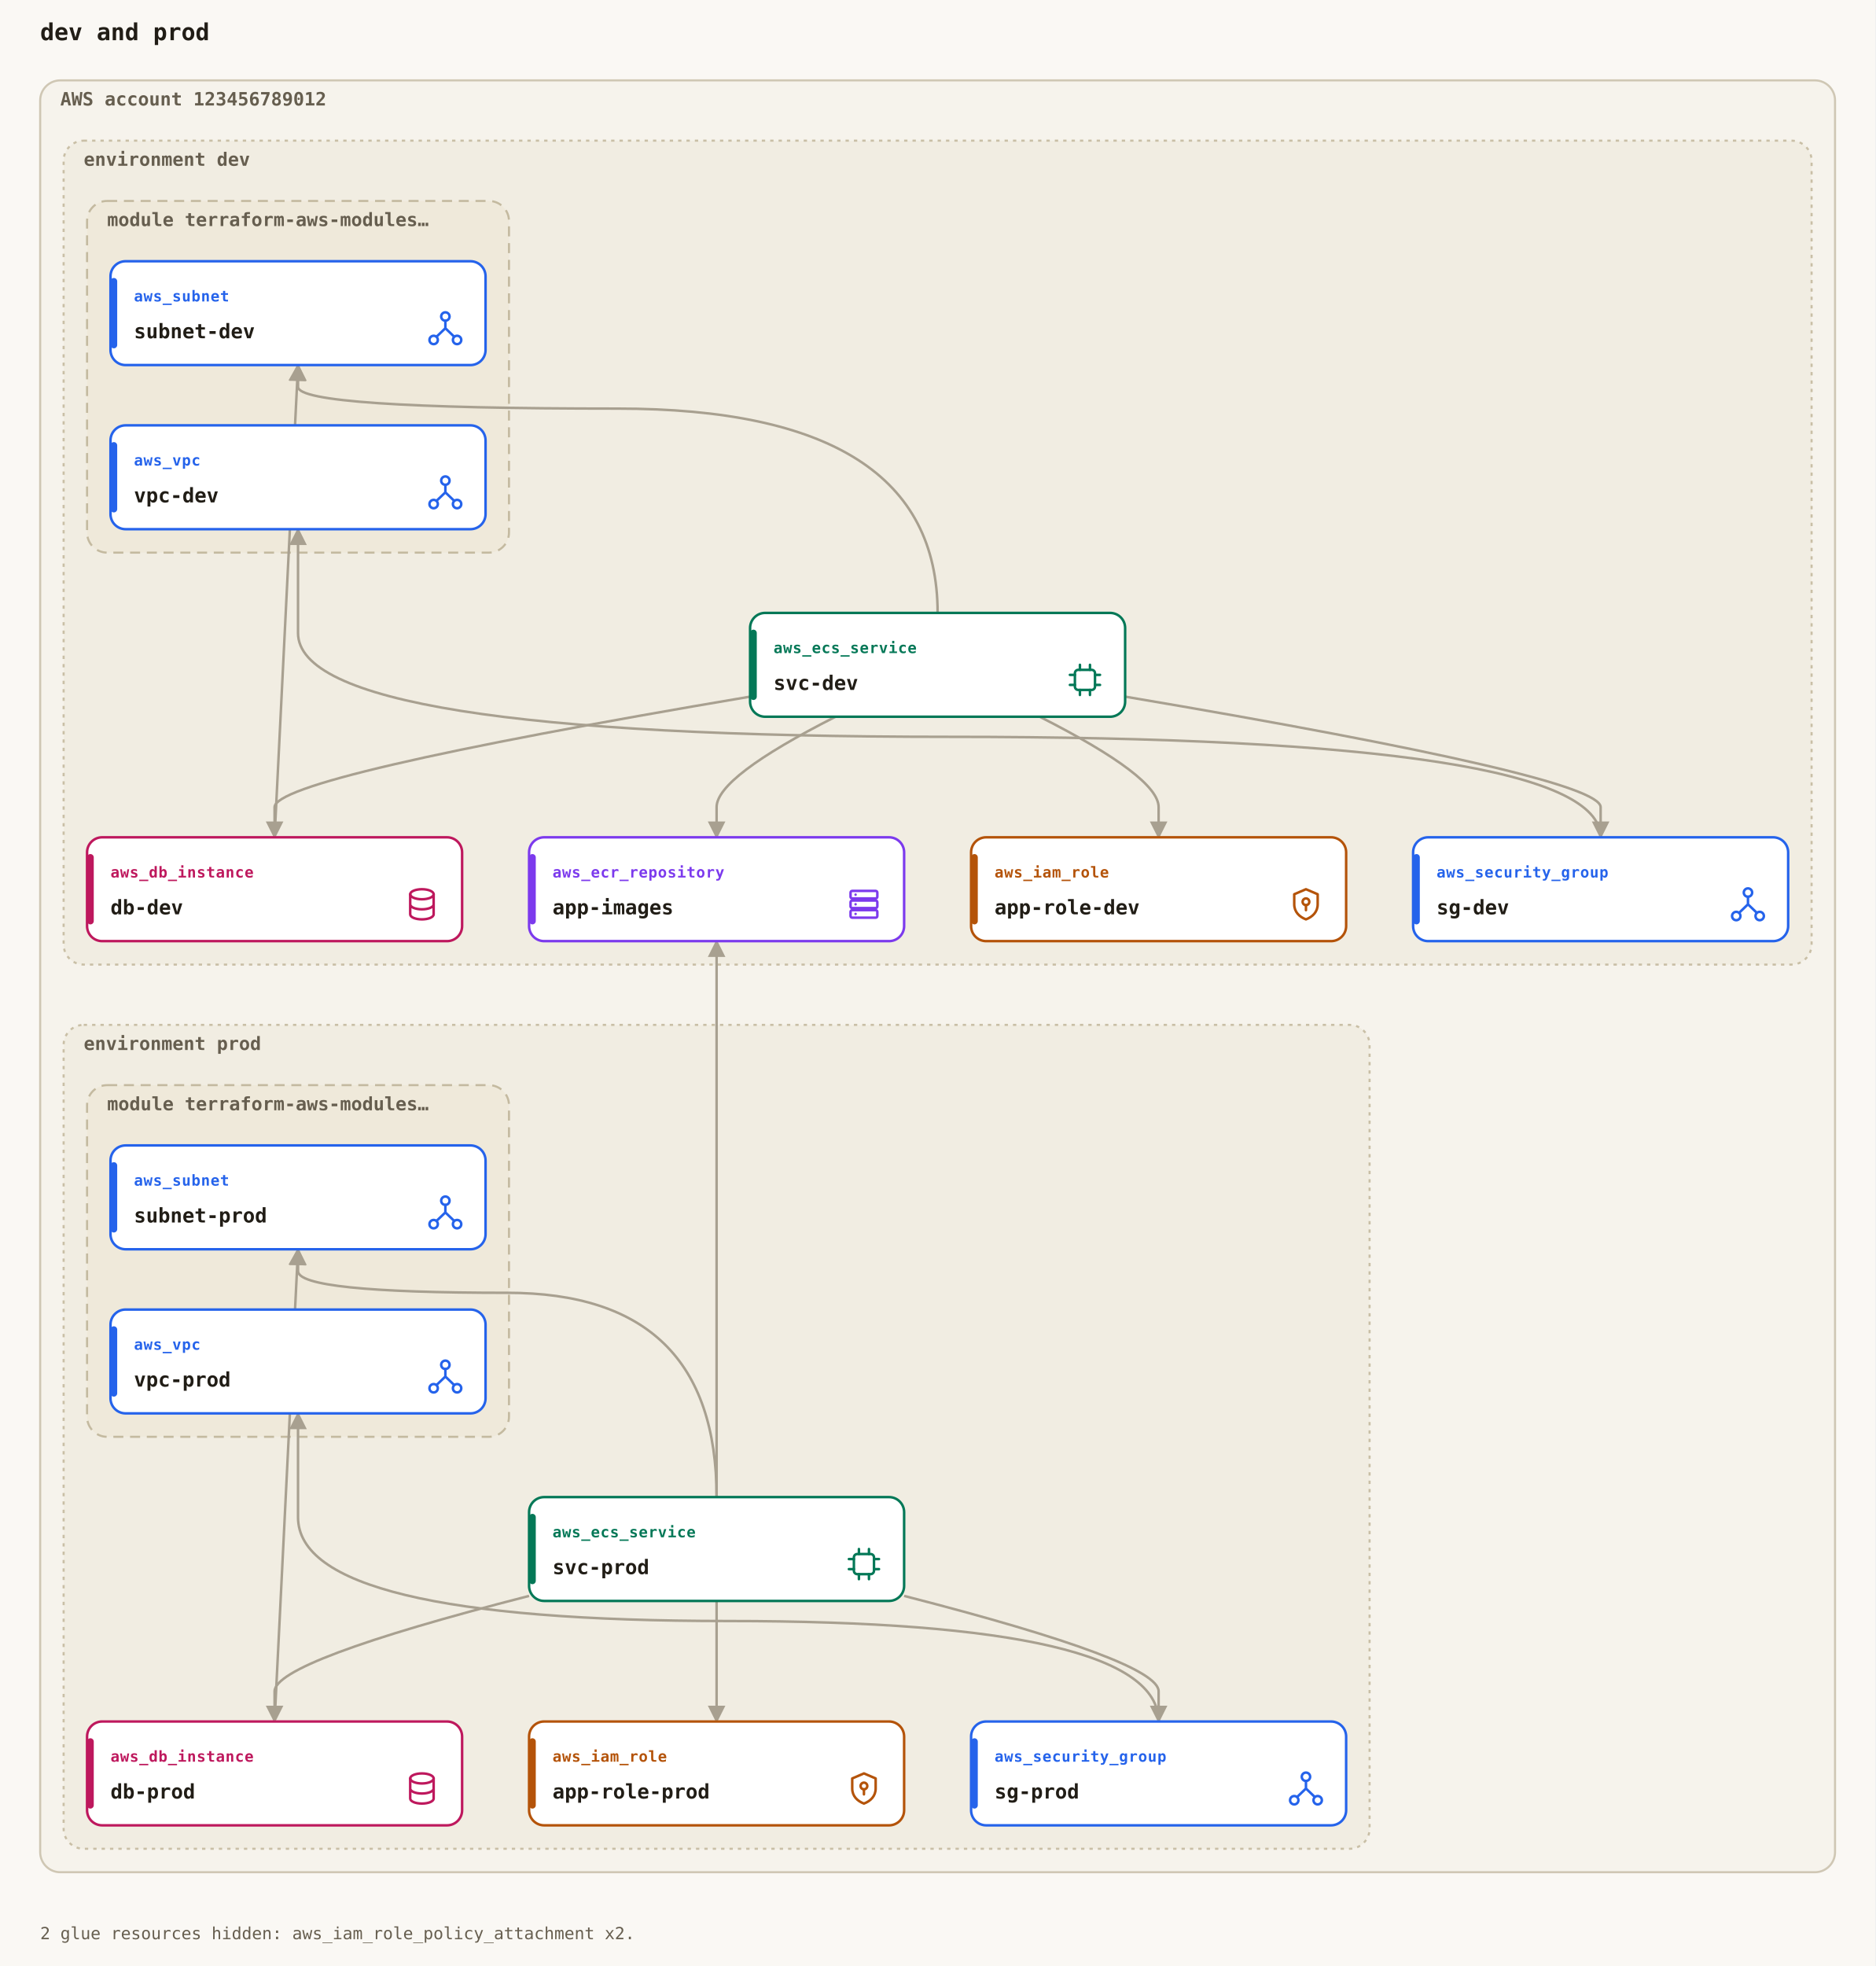
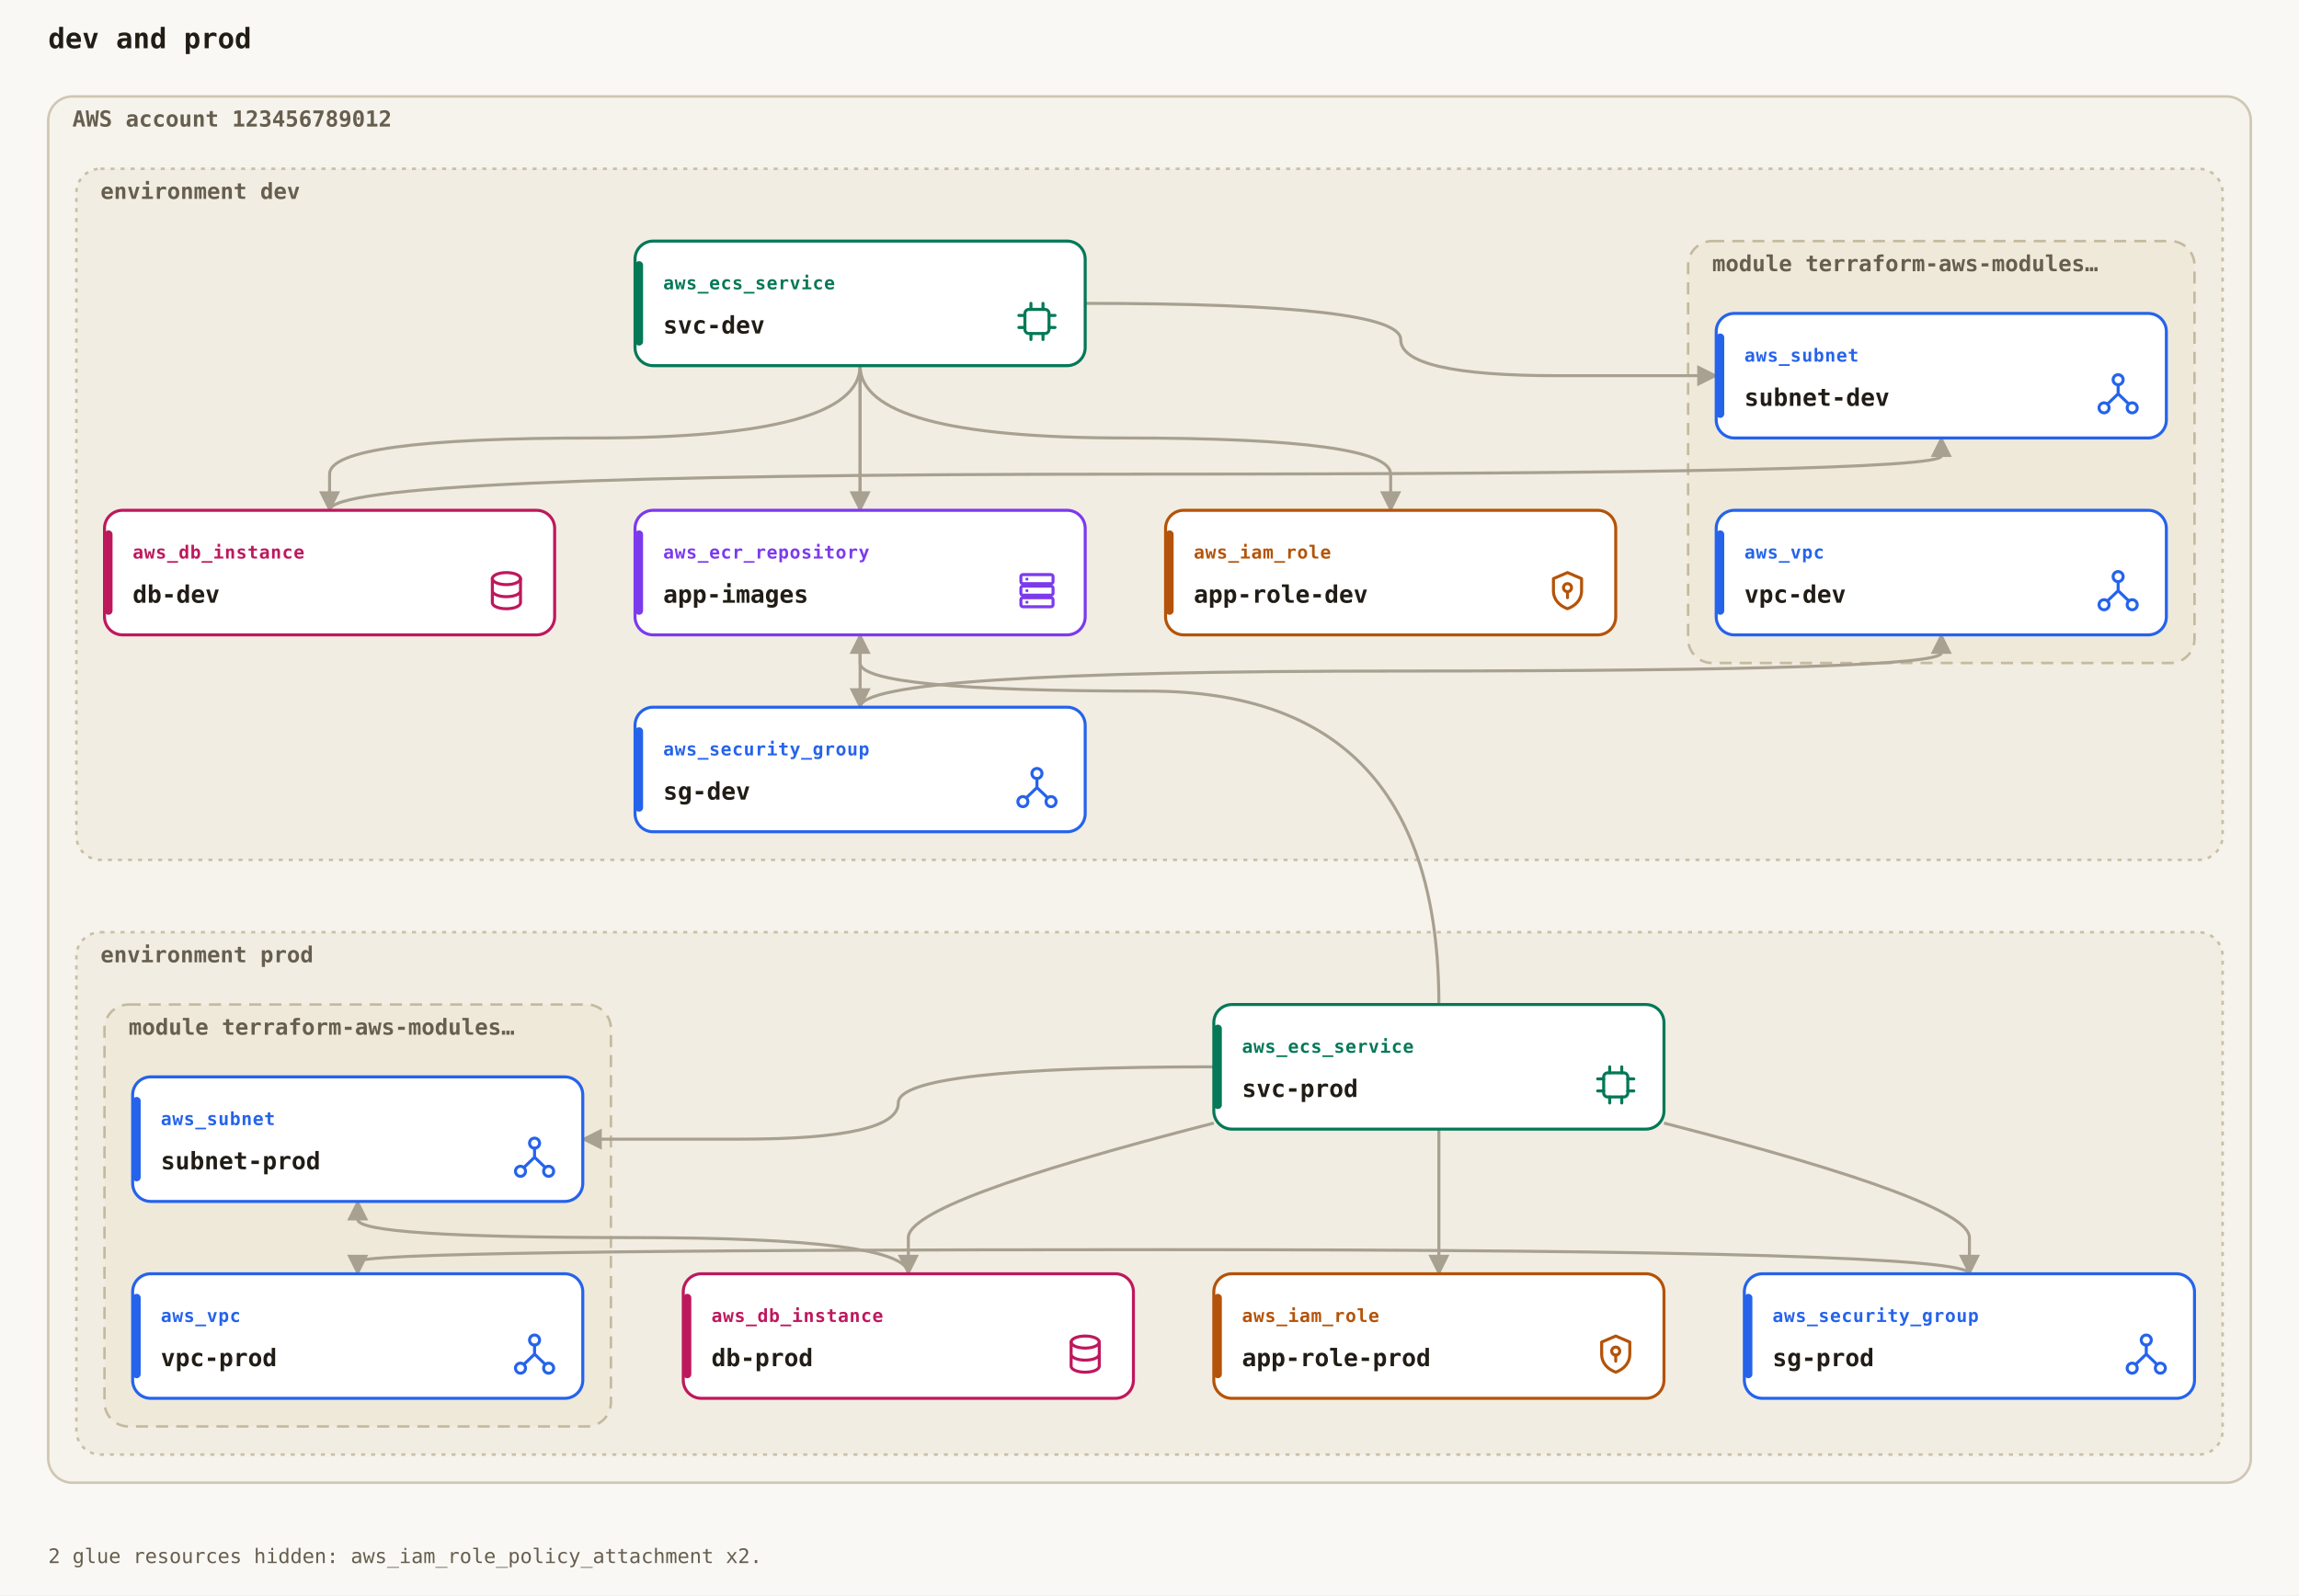
- <svg xmlns="http://www.w3.org/2000/svg" width="1120" height="1174" viewBox="0 0 1120 1174" role="img" aria-labelledby="tg-title tg-desc">
+ <svg xmlns="http://www.w3.org/2000/svg" width="1144" height="794" viewBox="0 0 1144 794" role="img" aria-labelledby="tg-title tg-desc">
  <defs>
    <marker id="tg-arrow-unchanged" viewBox="0 0 10 10" refX="9" refY="5" markerWidth="7" markerHeight="7" orient="auto-start-reverse">
      <path d="M 0 0 L 10 5 L 0 10 z" fill="#a8a090" />
    </marker>
    <marker id="tg-arrow-added" viewBox="0 0 10 10" refX="9" refY="5" markerWidth="7" markerHeight="7" orient="auto-start-reverse">
      <path d="M 0 0 L 10 5 L 0 10 z" fill="#15803d" />
    </marker>
    <marker id="tg-arrow-removed" viewBox="0 0 10 10" refX="9" refY="5" markerWidth="7" markerHeight="7" orient="auto-start-reverse">
      <path d="M 0 0 L 10 5 L 0 10 z" fill="#b91c1c" />
    </marker>
    <marker id="tg-arrow-changed" viewBox="0 0 10 10" refX="9" refY="5" markerWidth="7" markerHeight="7" orient="auto-start-reverse">
      <path d="M 0 0 L 10 5 L 0 10 z" fill="#b45309" />
    </marker>
  </defs>
-   <rect width="1120" height="1174" fill="#faf8f4" />
+   <rect width="1144" height="794" fill="#faf8f4" />
  <text x="24" y="24" font-family="'JetBrains Mono',ui-monospace,SFMono-Regular,Menlo,Consolas,monospace" font-size="14" font-weight="700" fill="#211d16">dev and prod</text>
  <g>
-     <rect x="24" y="48" width="1072" height="1070" rx="12" fill="#f6f3ec" stroke="#cfc7b4" stroke-width="1.25" />
+     <rect x="24" y="48" width="1096" height="690" rx="12" fill="#f6f3ec" stroke="#cfc7b4" stroke-width="1.25" />
    <text x="36" y="63" font-family="'JetBrains Mono',ui-monospace,SFMono-Regular,Menlo,Consolas,monospace" font-size="11" font-weight="700" fill="#665e4f">AWS account 123456789012</text>
  </g>
  <g>
-     <rect x="38" y="84" width="1044" height="492" rx="12" fill="#f1ede2" stroke="#c9bfa6" stroke-width="1.25" stroke-dasharray="2 3" />
+     <rect x="38" y="84" width="1068" height="344" rx="12" fill="#f1ede2" stroke="#c9bfa6" stroke-width="1.25" stroke-dasharray="2 3" />
    <text x="50" y="99" font-family="'JetBrains Mono',ui-monospace,SFMono-Regular,Menlo,Consolas,monospace" font-size="11" font-weight="700" fill="#665e4f">environment dev</text>
  </g>
  <g>
-     <rect x="38" y="612" width="780" height="492" rx="12" fill="#f1ede2" stroke="#c9bfa6" stroke-width="1.25" stroke-dasharray="2 3" />
-     <text x="50" y="627" font-family="'JetBrains Mono',ui-monospace,SFMono-Regular,Menlo,Consolas,monospace" font-size="11" font-weight="700" fill="#665e4f">environment prod</text>
+     <rect x="38" y="464" width="1068" height="260" rx="12" fill="#f1ede2" stroke="#c9bfa6" stroke-width="1.25" stroke-dasharray="2 3" />
+     <text x="50" y="479" font-family="'JetBrains Mono',ui-monospace,SFMono-Regular,Menlo,Consolas,monospace" font-size="11" font-weight="700" fill="#665e4f">environment prod</text>
  </g>
  <g>
-     <rect x="52" y="120" width="252" height="210" rx="12" fill="#efe9da" stroke="#c4baa0" stroke-width="1.25" stroke-dasharray="6 4" />
-     <text x="64" y="135" font-family="'JetBrains Mono',ui-monospace,SFMono-Regular,Menlo,Consolas,monospace" font-size="11" font-weight="700" fill="#665e4f">module terraform-aws-modules…</text>
+     <rect x="840" y="120" width="252" height="210" rx="12" fill="#efe9da" stroke="#c4baa0" stroke-width="1.25" stroke-dasharray="6 4" />
+     <text x="852" y="135" font-family="'JetBrains Mono',ui-monospace,SFMono-Regular,Menlo,Consolas,monospace" font-size="11" font-weight="700" fill="#665e4f">module terraform-aws-modules…</text>
  </g>
  <g>
-     <rect x="52" y="648" width="252" height="210" rx="12" fill="#efe9da" stroke="#c4baa0" stroke-width="1.25" stroke-dasharray="6 4" />
-     <text x="64" y="663" font-family="'JetBrains Mono',ui-monospace,SFMono-Regular,Menlo,Consolas,monospace" font-size="11" font-weight="700" fill="#665e4f">module terraform-aws-modules…</text>
+     <rect x="52" y="500" width="252" height="210" rx="12" fill="#efe9da" stroke="#c4baa0" stroke-width="1.25" stroke-dasharray="6 4" />
+     <text x="64" y="515" font-family="'JetBrains Mono',ui-monospace,SFMono-Regular,Menlo,Consolas,monospace" font-size="11" font-weight="700" fill="#665e4f">module terraform-aws-modules…</text>
  </g>
-   <path d="M 164 500 L 178 218" fill="none" stroke="#a8a090" stroke-width="1.5" marker-end="url(#tg-arrow-unchanged)" />
-   <path d="M 448 416 Q 164 464 164 482 L 164 500" fill="none" stroke="#a8a090" stroke-width="1.5" marker-end="url(#tg-arrow-unchanged)" />
-   <path d="M 499 428 Q 428 464 428 482 L 428 500" fill="none" stroke="#a8a090" stroke-width="1.5" marker-end="url(#tg-arrow-unchanged)" />
-   <path d="M 621 428 Q 692 464 692 482 L 692 500" fill="none" stroke="#a8a090" stroke-width="1.5" marker-end="url(#tg-arrow-unchanged)" />
-   <path d="M 672 416 Q 956 464 956 482 L 956 500" fill="none" stroke="#a8a090" stroke-width="1.5" marker-end="url(#tg-arrow-unchanged)" />
-   <path d="M 560 366 Q 560 244 369 244 Q 178 244 178 231 L 178 218" fill="none" stroke="#a8a090" stroke-width="1.5" marker-end="url(#tg-arrow-unchanged)" />
-   <path d="M 956 500 Q 956 440 567 440 Q 178 440 178 378 L 178 316" fill="none" stroke="#a8a090" stroke-width="1.5" marker-end="url(#tg-arrow-unchanged)" />
-   <path d="M 164 1028 L 178 746" fill="none" stroke="#a8a090" stroke-width="1.5" marker-end="url(#tg-arrow-unchanged)" />
-   <path d="M 428 894 L 428 562" fill="none" stroke="#a8a090" stroke-width="1.5" marker-end="url(#tg-arrow-unchanged)" />
-   <path d="M 316 953 Q 164 992 164 1010 L 164 1028" fill="none" stroke="#a8a090" stroke-width="1.5" marker-end="url(#tg-arrow-unchanged)" />
-   <path d="M 428 956 Q 428 992 428 1010 L 428 1028" fill="none" stroke="#a8a090" stroke-width="1.5" marker-end="url(#tg-arrow-unchanged)" />
-   <path d="M 540 953 Q 692 992 692 1010 L 692 1028" fill="none" stroke="#a8a090" stroke-width="1.5" marker-end="url(#tg-arrow-unchanged)" />
-   <path d="M 428 894 Q 428 772 303 772 Q 178 772 178 759 L 178 746" fill="none" stroke="#a8a090" stroke-width="1.5" marker-end="url(#tg-arrow-unchanged)" />
-   <path d="M 692 1028 Q 692 968 435 968 Q 178 968 178 906 L 178 844" fill="none" stroke="#a8a090" stroke-width="1.5" marker-end="url(#tg-arrow-unchanged)" />
+   <path d="M 164 254 Q 164 236 565 236 Q 966 236 966 227 L 966 218" fill="none" stroke="#a8a090" stroke-width="1.5" marker-end="url(#tg-arrow-unchanged)" />
+   <path d="M 428 182 Q 428 218 296 218 Q 164 218 164 236 L 164 254" fill="none" stroke="#a8a090" stroke-width="1.5" marker-end="url(#tg-arrow-unchanged)" />
+   <path d="M 428 182 L 428 254" fill="none" stroke="#a8a090" stroke-width="1.5" marker-end="url(#tg-arrow-unchanged)" />
+   <path d="M 428 182 Q 428 218 560 218 Q 692 218 692 236 L 692 254" fill="none" stroke="#a8a090" stroke-width="1.5" marker-end="url(#tg-arrow-unchanged)" />
+   <path d="M 428 182 L 428 352" fill="none" stroke="#a8a090" stroke-width="1.5" marker-end="url(#tg-arrow-unchanged)" />
+   <path d="M 540 151 Q 697 151 697 169 Q 697 187 775.5 187 L 854 187" fill="none" stroke="#a8a090" stroke-width="1.5" marker-end="url(#tg-arrow-unchanged)" />
+   <path d="M 428 352 Q 428 334 697 334 Q 966 334 966 325 L 966 316" fill="none" stroke="#a8a090" stroke-width="1.5" marker-end="url(#tg-arrow-unchanged)" />
+   <path d="M 452 634 Q 452 616 315 616 Q 178 616 178 607 L 178 598" fill="none" stroke="#a8a090" stroke-width="1.5" marker-end="url(#tg-arrow-unchanged)" />
+   <path d="M 716 500 Q 716 344 572 344 Q 428 344 428 330 L 428 316" fill="none" stroke="#a8a090" stroke-width="1.5" marker-end="url(#tg-arrow-unchanged)" />
+   <path d="M 604 559 Q 452 598 452 616 L 452 634" fill="none" stroke="#a8a090" stroke-width="1.5" marker-end="url(#tg-arrow-unchanged)" />
+   <path d="M 716 562 Q 716 598 716 616 L 716 634" fill="none" stroke="#a8a090" stroke-width="1.5" marker-end="url(#tg-arrow-unchanged)" />
+   <path d="M 828 559 Q 980 598 980 616 L 980 634" fill="none" stroke="#a8a090" stroke-width="1.5" marker-end="url(#tg-arrow-unchanged)" />
+   <path d="M 604 531 Q 447 531 447 549 Q 447 567 368.5 567 L 290 567" fill="none" stroke="#a8a090" stroke-width="1.5" marker-end="url(#tg-arrow-unchanged)" />
+   <path d="M 980 634 Q 980 622 579 622 Q 178 622 178 628 L 178 634" fill="none" stroke="#a8a090" stroke-width="1.5" marker-end="url(#tg-arrow-unchanged)" />
  <g>
-     <rect x="52" y="500" width="224" height="62" rx="9" fill="#ffffff" stroke="#be185d" stroke-width="1.5" />
-     <rect x="52" y="510" width="4" height="42" rx="2" fill="#be185d" />
-     <text x="66" y="524" font-family="'JetBrains Mono',ui-monospace,SFMono-Regular,Menlo,Consolas,monospace" font-size="9" font-weight="600" fill="#be185d" letter-spacing="0.3">aws_db_instance</text>
-     <text x="66" y="546" font-family="'JetBrains Mono',ui-monospace,SFMono-Regular,Menlo,Consolas,monospace" font-size="12" font-weight="700" fill="#211d16">db-dev</text>
-     <g transform="translate(240 528)" fill="none" stroke="#be185d" stroke-width="1.5" stroke-linecap="round" stroke-linejoin="round">
+     <rect x="52" y="254" width="224" height="62" rx="9" fill="#ffffff" stroke="#be185d" stroke-width="1.5" />
+     <rect x="52" y="264" width="4" height="42" rx="2" fill="#be185d" />
+     <text x="66" y="278" font-family="'JetBrains Mono',ui-monospace,SFMono-Regular,Menlo,Consolas,monospace" font-size="9" font-weight="600" fill="#be185d" letter-spacing="0.3">aws_db_instance</text>
+     <text x="66" y="300" font-family="'JetBrains Mono',ui-monospace,SFMono-Regular,Menlo,Consolas,monospace" font-size="12" font-weight="700" fill="#211d16">db-dev</text>
+     <g transform="translate(240 282)" fill="none" stroke="#be185d" stroke-width="1.5" stroke-linecap="round" stroke-linejoin="round">
      <ellipse cx="12" cy="6" rx="7" ry="3" />
      <path d="M5 6v12c0 1.7 3.1 3 7 3s7-1.3 7-3V6M5 12c0 1.7 3.1 3 7 3s7-1.3 7-3" />
    </g>
  </g>
  <g>
-     <rect x="316" y="500" width="224" height="62" rx="9" fill="#ffffff" stroke="#7c3aed" stroke-width="1.5" />
-     <rect x="316" y="510" width="4" height="42" rx="2" fill="#7c3aed" />
-     <text x="330" y="524" font-family="'JetBrains Mono',ui-monospace,SFMono-Regular,Menlo,Consolas,monospace" font-size="9" font-weight="600" fill="#7c3aed" letter-spacing="0.3">aws_ecr_repository</text>
-     <text x="330" y="546" font-family="'JetBrains Mono',ui-monospace,SFMono-Regular,Menlo,Consolas,monospace" font-size="12" font-weight="700" fill="#211d16">app-images</text>
-     <g transform="translate(504 528)" fill="none" stroke="#7c3aed" stroke-width="1.5" stroke-linecap="round" stroke-linejoin="round">
+     <rect x="316" y="254" width="224" height="62" rx="9" fill="#ffffff" stroke="#7c3aed" stroke-width="1.5" />
+     <rect x="316" y="264" width="4" height="42" rx="2" fill="#7c3aed" />
+     <text x="330" y="278" font-family="'JetBrains Mono',ui-monospace,SFMono-Regular,Menlo,Consolas,monospace" font-size="9" font-weight="600" fill="#7c3aed" letter-spacing="0.3">aws_ecr_repository</text>
+     <text x="330" y="300" font-family="'JetBrains Mono',ui-monospace,SFMono-Regular,Menlo,Consolas,monospace" font-size="12" font-weight="700" fill="#211d16">app-images</text>
+     <g transform="translate(504 282)" fill="none" stroke="#7c3aed" stroke-width="1.5" stroke-linecap="round" stroke-linejoin="round">
      <rect x="4" y="4" width="16" height="4.5" rx="1" />
      <rect x="4" y="9.75" width="16" height="4.5" rx="1" />
      <rect x="4" y="15.5" width="16" height="4.5" rx="1" />
      <path d="M7 6.25h.01M7 12h.01M7 17.75h.01" />
    </g>
  </g>
  <g>
-     <rect x="448" y="366" width="224" height="62" rx="9" fill="#ffffff" stroke="#047857" stroke-width="1.5" />
-     <rect x="448" y="376" width="4" height="42" rx="2" fill="#047857" />
-     <text x="462" y="390" font-family="'JetBrains Mono',ui-monospace,SFMono-Regular,Menlo,Consolas,monospace" font-size="9" font-weight="600" fill="#047857" letter-spacing="0.3">aws_ecs_service</text>
-     <text x="462" y="412" font-family="'JetBrains Mono',ui-monospace,SFMono-Regular,Menlo,Consolas,monospace" font-size="12" font-weight="700" fill="#211d16">svc-dev</text>
-     <g transform="translate(636 394)" fill="none" stroke="#047857" stroke-width="1.5" stroke-linecap="round" stroke-linejoin="round">
+     <rect x="316" y="120" width="224" height="62" rx="9" fill="#ffffff" stroke="#047857" stroke-width="1.5" />
+     <rect x="316" y="130" width="4" height="42" rx="2" fill="#047857" />
+     <text x="330" y="144" font-family="'JetBrains Mono',ui-monospace,SFMono-Regular,Menlo,Consolas,monospace" font-size="9" font-weight="600" fill="#047857" letter-spacing="0.3">aws_ecs_service</text>
+     <text x="330" y="166" font-family="'JetBrains Mono',ui-monospace,SFMono-Regular,Menlo,Consolas,monospace" font-size="12" font-weight="700" fill="#211d16">svc-dev</text>
+     <g transform="translate(504 148)" fill="none" stroke="#047857" stroke-width="1.5" stroke-linecap="round" stroke-linejoin="round">
      <rect x="6" y="6" width="12" height="12" rx="2" />
      <path d="M9 3v3M15 3v3M9 18v3M15 18v3M3 9h3M3 15h3M18 9h3M18 15h3" />
    </g>
  </g>
  <g>
-     <rect x="580" y="500" width="224" height="62" rx="9" fill="#ffffff" stroke="#b45309" stroke-width="1.5" />
-     <rect x="580" y="510" width="4" height="42" rx="2" fill="#b45309" />
-     <text x="594" y="524" font-family="'JetBrains Mono',ui-monospace,SFMono-Regular,Menlo,Consolas,monospace" font-size="9" font-weight="600" fill="#b45309" letter-spacing="0.3">aws_iam_role</text>
-     <text x="594" y="546" font-family="'JetBrains Mono',ui-monospace,SFMono-Regular,Menlo,Consolas,monospace" font-size="12" font-weight="700" fill="#211d16">app-role-dev</text>
-     <g transform="translate(768 528)" fill="none" stroke="#b45309" stroke-width="1.5" stroke-linecap="round" stroke-linejoin="round">
+     <rect x="580" y="254" width="224" height="62" rx="9" fill="#ffffff" stroke="#b45309" stroke-width="1.5" />
+     <rect x="580" y="264" width="4" height="42" rx="2" fill="#b45309" />
+     <text x="594" y="278" font-family="'JetBrains Mono',ui-monospace,SFMono-Regular,Menlo,Consolas,monospace" font-size="9" font-weight="600" fill="#b45309" letter-spacing="0.3">aws_iam_role</text>
+     <text x="594" y="300" font-family="'JetBrains Mono',ui-monospace,SFMono-Regular,Menlo,Consolas,monospace" font-size="12" font-weight="700" fill="#211d16">app-role-dev</text>
+     <g transform="translate(768 282)" fill="none" stroke="#b45309" stroke-width="1.5" stroke-linecap="round" stroke-linejoin="round">
      <path d="M12 3l7 3v6c0 4.5-3 7.5-7 9-4-1.5-7-4.5-7-9V6z" />
      <circle cx="12" cy="10.5" r="2" />
      <path d="M12 12.5v3" />
    </g>
  </g>
  <g>
-     <rect x="844" y="500" width="224" height="62" rx="9" fill="#ffffff" stroke="#2563eb" stroke-width="1.5" />
-     <rect x="844" y="510" width="4" height="42" rx="2" fill="#2563eb" />
-     <text x="858" y="524" font-family="'JetBrains Mono',ui-monospace,SFMono-Regular,Menlo,Consolas,monospace" font-size="9" font-weight="600" fill="#2563eb" letter-spacing="0.3">aws_security_group</text>
-     <text x="858" y="546" font-family="'JetBrains Mono',ui-monospace,SFMono-Regular,Menlo,Consolas,monospace" font-size="12" font-weight="700" fill="#211d16">sg-dev</text>
-     <g transform="translate(1032 528)" fill="none" stroke="#2563eb" stroke-width="1.5" stroke-linecap="round" stroke-linejoin="round">
+     <rect x="316" y="352" width="224" height="62" rx="9" fill="#ffffff" stroke="#2563eb" stroke-width="1.5" />
+     <rect x="316" y="362" width="4" height="42" rx="2" fill="#2563eb" />
+     <text x="330" y="376" font-family="'JetBrains Mono',ui-monospace,SFMono-Regular,Menlo,Consolas,monospace" font-size="9" font-weight="600" fill="#2563eb" letter-spacing="0.3">aws_security_group</text>
+     <text x="330" y="398" font-family="'JetBrains Mono',ui-monospace,SFMono-Regular,Menlo,Consolas,monospace" font-size="12" font-weight="700" fill="#211d16">sg-dev</text>
+     <g transform="translate(504 380)" fill="none" stroke="#2563eb" stroke-width="1.5" stroke-linecap="round" stroke-linejoin="round">
      <circle cx="12" cy="5" r="2.5" />
      <circle cx="5" cy="19" r="2.5" />
      <circle cx="19" cy="19" r="2.5" />
      <path d="M12 7.5v4.5M12 12l-5.2 5M12 12l5.2 5" />
    </g>
  </g>
  <g>
-     <rect x="66" y="156" width="224" height="62" rx="9" fill="#ffffff" stroke="#2563eb" stroke-width="1.5" />
-     <rect x="66" y="166" width="4" height="42" rx="2" fill="#2563eb" />
-     <text x="80" y="180" font-family="'JetBrains Mono',ui-monospace,SFMono-Regular,Menlo,Consolas,monospace" font-size="9" font-weight="600" fill="#2563eb" letter-spacing="0.3">aws_subnet</text>
-     <text x="80" y="202" font-family="'JetBrains Mono',ui-monospace,SFMono-Regular,Menlo,Consolas,monospace" font-size="12" font-weight="700" fill="#211d16">subnet-dev</text>
-     <g transform="translate(254 184)" fill="none" stroke="#2563eb" stroke-width="1.5" stroke-linecap="round" stroke-linejoin="round">
+     <rect x="854" y="156" width="224" height="62" rx="9" fill="#ffffff" stroke="#2563eb" stroke-width="1.5" />
+     <rect x="854" y="166" width="4" height="42" rx="2" fill="#2563eb" />
+     <text x="868" y="180" font-family="'JetBrains Mono',ui-monospace,SFMono-Regular,Menlo,Consolas,monospace" font-size="9" font-weight="600" fill="#2563eb" letter-spacing="0.3">aws_subnet</text>
+     <text x="868" y="202" font-family="'JetBrains Mono',ui-monospace,SFMono-Regular,Menlo,Consolas,monospace" font-size="12" font-weight="700" fill="#211d16">subnet-dev</text>
+     <g transform="translate(1042 184)" fill="none" stroke="#2563eb" stroke-width="1.5" stroke-linecap="round" stroke-linejoin="round">
      <circle cx="12" cy="5" r="2.5" />
      <circle cx="5" cy="19" r="2.5" />
      <circle cx="19" cy="19" r="2.5" />
      <path d="M12 7.5v4.5M12 12l-5.2 5M12 12l5.2 5" />
    </g>
  </g>
  <g>
-     <rect x="66" y="254" width="224" height="62" rx="9" fill="#ffffff" stroke="#2563eb" stroke-width="1.5" />
-     <rect x="66" y="264" width="4" height="42" rx="2" fill="#2563eb" />
-     <text x="80" y="278" font-family="'JetBrains Mono',ui-monospace,SFMono-Regular,Menlo,Consolas,monospace" font-size="9" font-weight="600" fill="#2563eb" letter-spacing="0.3">aws_vpc</text>
-     <text x="80" y="300" font-family="'JetBrains Mono',ui-monospace,SFMono-Regular,Menlo,Consolas,monospace" font-size="12" font-weight="700" fill="#211d16">vpc-dev</text>
-     <g transform="translate(254 282)" fill="none" stroke="#2563eb" stroke-width="1.5" stroke-linecap="round" stroke-linejoin="round">
+     <rect x="854" y="254" width="224" height="62" rx="9" fill="#ffffff" stroke="#2563eb" stroke-width="1.5" />
+     <rect x="854" y="264" width="4" height="42" rx="2" fill="#2563eb" />
+     <text x="868" y="278" font-family="'JetBrains Mono',ui-monospace,SFMono-Regular,Menlo,Consolas,monospace" font-size="9" font-weight="600" fill="#2563eb" letter-spacing="0.3">aws_vpc</text>
+     <text x="868" y="300" font-family="'JetBrains Mono',ui-monospace,SFMono-Regular,Menlo,Consolas,monospace" font-size="12" font-weight="700" fill="#211d16">vpc-dev</text>
+     <g transform="translate(1042 282)" fill="none" stroke="#2563eb" stroke-width="1.5" stroke-linecap="round" stroke-linejoin="round">
      <circle cx="12" cy="5" r="2.5" />
      <circle cx="5" cy="19" r="2.5" />
      <circle cx="19" cy="19" r="2.5" />
      <path d="M12 7.5v4.5M12 12l-5.2 5M12 12l5.2 5" />
    </g>
  </g>
  <g>
-     <rect x="52" y="1028" width="224" height="62" rx="9" fill="#ffffff" stroke="#be185d" stroke-width="1.5" />
-     <rect x="52" y="1038" width="4" height="42" rx="2" fill="#be185d" />
-     <text x="66" y="1052" font-family="'JetBrains Mono',ui-monospace,SFMono-Regular,Menlo,Consolas,monospace" font-size="9" font-weight="600" fill="#be185d" letter-spacing="0.3">aws_db_instance</text>
-     <text x="66" y="1074" font-family="'JetBrains Mono',ui-monospace,SFMono-Regular,Menlo,Consolas,monospace" font-size="12" font-weight="700" fill="#211d16">db-prod</text>
-     <g transform="translate(240 1056)" fill="none" stroke="#be185d" stroke-width="1.5" stroke-linecap="round" stroke-linejoin="round">
+     <rect x="340" y="634" width="224" height="62" rx="9" fill="#ffffff" stroke="#be185d" stroke-width="1.5" />
+     <rect x="340" y="644" width="4" height="42" rx="2" fill="#be185d" />
+     <text x="354" y="658" font-family="'JetBrains Mono',ui-monospace,SFMono-Regular,Menlo,Consolas,monospace" font-size="9" font-weight="600" fill="#be185d" letter-spacing="0.3">aws_db_instance</text>
+     <text x="354" y="680" font-family="'JetBrains Mono',ui-monospace,SFMono-Regular,Menlo,Consolas,monospace" font-size="12" font-weight="700" fill="#211d16">db-prod</text>
+     <g transform="translate(528 662)" fill="none" stroke="#be185d" stroke-width="1.5" stroke-linecap="round" stroke-linejoin="round">
      <ellipse cx="12" cy="6" rx="7" ry="3" />
      <path d="M5 6v12c0 1.7 3.1 3 7 3s7-1.3 7-3V6M5 12c0 1.7 3.1 3 7 3s7-1.3 7-3" />
    </g>
  </g>
  <g>
-     <rect x="316" y="894" width="224" height="62" rx="9" fill="#ffffff" stroke="#047857" stroke-width="1.5" />
-     <rect x="316" y="904" width="4" height="42" rx="2" fill="#047857" />
-     <text x="330" y="918" font-family="'JetBrains Mono',ui-monospace,SFMono-Regular,Menlo,Consolas,monospace" font-size="9" font-weight="600" fill="#047857" letter-spacing="0.3">aws_ecs_service</text>
-     <text x="330" y="940" font-family="'JetBrains Mono',ui-monospace,SFMono-Regular,Menlo,Consolas,monospace" font-size="12" font-weight="700" fill="#211d16">svc-prod</text>
-     <g transform="translate(504 922)" fill="none" stroke="#047857" stroke-width="1.5" stroke-linecap="round" stroke-linejoin="round">
+     <rect x="604" y="500" width="224" height="62" rx="9" fill="#ffffff" stroke="#047857" stroke-width="1.5" />
+     <rect x="604" y="510" width="4" height="42" rx="2" fill="#047857" />
+     <text x="618" y="524" font-family="'JetBrains Mono',ui-monospace,SFMono-Regular,Menlo,Consolas,monospace" font-size="9" font-weight="600" fill="#047857" letter-spacing="0.3">aws_ecs_service</text>
+     <text x="618" y="546" font-family="'JetBrains Mono',ui-monospace,SFMono-Regular,Menlo,Consolas,monospace" font-size="12" font-weight="700" fill="#211d16">svc-prod</text>
+     <g transform="translate(792 528)" fill="none" stroke="#047857" stroke-width="1.5" stroke-linecap="round" stroke-linejoin="round">
      <rect x="6" y="6" width="12" height="12" rx="2" />
      <path d="M9 3v3M15 3v3M9 18v3M15 18v3M3 9h3M3 15h3M18 9h3M18 15h3" />
    </g>
  </g>
  <g>
-     <rect x="316" y="1028" width="224" height="62" rx="9" fill="#ffffff" stroke="#b45309" stroke-width="1.5" />
-     <rect x="316" y="1038" width="4" height="42" rx="2" fill="#b45309" />
-     <text x="330" y="1052" font-family="'JetBrains Mono',ui-monospace,SFMono-Regular,Menlo,Consolas,monospace" font-size="9" font-weight="600" fill="#b45309" letter-spacing="0.3">aws_iam_role</text>
-     <text x="330" y="1074" font-family="'JetBrains Mono',ui-monospace,SFMono-Regular,Menlo,Consolas,monospace" font-size="12" font-weight="700" fill="#211d16">app-role-prod</text>
-     <g transform="translate(504 1056)" fill="none" stroke="#b45309" stroke-width="1.5" stroke-linecap="round" stroke-linejoin="round">
+     <rect x="604" y="634" width="224" height="62" rx="9" fill="#ffffff" stroke="#b45309" stroke-width="1.5" />
+     <rect x="604" y="644" width="4" height="42" rx="2" fill="#b45309" />
+     <text x="618" y="658" font-family="'JetBrains Mono',ui-monospace,SFMono-Regular,Menlo,Consolas,monospace" font-size="9" font-weight="600" fill="#b45309" letter-spacing="0.3">aws_iam_role</text>
+     <text x="618" y="680" font-family="'JetBrains Mono',ui-monospace,SFMono-Regular,Menlo,Consolas,monospace" font-size="12" font-weight="700" fill="#211d16">app-role-prod</text>
+     <g transform="translate(792 662)" fill="none" stroke="#b45309" stroke-width="1.5" stroke-linecap="round" stroke-linejoin="round">
      <path d="M12 3l7 3v6c0 4.5-3 7.5-7 9-4-1.5-7-4.5-7-9V6z" />
      <circle cx="12" cy="10.5" r="2" />
      <path d="M12 12.5v3" />
    </g>
  </g>
  <g>
-     <rect x="580" y="1028" width="224" height="62" rx="9" fill="#ffffff" stroke="#2563eb" stroke-width="1.5" />
-     <rect x="580" y="1038" width="4" height="42" rx="2" fill="#2563eb" />
-     <text x="594" y="1052" font-family="'JetBrains Mono',ui-monospace,SFMono-Regular,Menlo,Consolas,monospace" font-size="9" font-weight="600" fill="#2563eb" letter-spacing="0.3">aws_security_group</text>
-     <text x="594" y="1074" font-family="'JetBrains Mono',ui-monospace,SFMono-Regular,Menlo,Consolas,monospace" font-size="12" font-weight="700" fill="#211d16">sg-prod</text>
-     <g transform="translate(768 1056)" fill="none" stroke="#2563eb" stroke-width="1.5" stroke-linecap="round" stroke-linejoin="round">
+     <rect x="868" y="634" width="224" height="62" rx="9" fill="#ffffff" stroke="#2563eb" stroke-width="1.5" />
+     <rect x="868" y="644" width="4" height="42" rx="2" fill="#2563eb" />
+     <text x="882" y="658" font-family="'JetBrains Mono',ui-monospace,SFMono-Regular,Menlo,Consolas,monospace" font-size="9" font-weight="600" fill="#2563eb" letter-spacing="0.3">aws_security_group</text>
+     <text x="882" y="680" font-family="'JetBrains Mono',ui-monospace,SFMono-Regular,Menlo,Consolas,monospace" font-size="12" font-weight="700" fill="#211d16">sg-prod</text>
+     <g transform="translate(1056 662)" fill="none" stroke="#2563eb" stroke-width="1.5" stroke-linecap="round" stroke-linejoin="round">
      <circle cx="12" cy="5" r="2.5" />
      <circle cx="5" cy="19" r="2.5" />
      <circle cx="19" cy="19" r="2.5" />
      <path d="M12 7.5v4.5M12 12l-5.2 5M12 12l5.2 5" />
    </g>
  </g>
  <g>
-     <rect x="66" y="684" width="224" height="62" rx="9" fill="#ffffff" stroke="#2563eb" stroke-width="1.5" />
-     <rect x="66" y="694" width="4" height="42" rx="2" fill="#2563eb" />
-     <text x="80" y="708" font-family="'JetBrains Mono',ui-monospace,SFMono-Regular,Menlo,Consolas,monospace" font-size="9" font-weight="600" fill="#2563eb" letter-spacing="0.3">aws_subnet</text>
-     <text x="80" y="730" font-family="'JetBrains Mono',ui-monospace,SFMono-Regular,Menlo,Consolas,monospace" font-size="12" font-weight="700" fill="#211d16">subnet-prod</text>
-     <g transform="translate(254 712)" fill="none" stroke="#2563eb" stroke-width="1.5" stroke-linecap="round" stroke-linejoin="round">
+     <rect x="66" y="536" width="224" height="62" rx="9" fill="#ffffff" stroke="#2563eb" stroke-width="1.5" />
+     <rect x="66" y="546" width="4" height="42" rx="2" fill="#2563eb" />
+     <text x="80" y="560" font-family="'JetBrains Mono',ui-monospace,SFMono-Regular,Menlo,Consolas,monospace" font-size="9" font-weight="600" fill="#2563eb" letter-spacing="0.3">aws_subnet</text>
+     <text x="80" y="582" font-family="'JetBrains Mono',ui-monospace,SFMono-Regular,Menlo,Consolas,monospace" font-size="12" font-weight="700" fill="#211d16">subnet-prod</text>
+     <g transform="translate(254 564)" fill="none" stroke="#2563eb" stroke-width="1.5" stroke-linecap="round" stroke-linejoin="round">
      <circle cx="12" cy="5" r="2.5" />
      <circle cx="5" cy="19" r="2.5" />
      <circle cx="19" cy="19" r="2.5" />
      <path d="M12 7.5v4.5M12 12l-5.2 5M12 12l5.2 5" />
    </g>
  </g>
  <g>
-     <rect x="66" y="782" width="224" height="62" rx="9" fill="#ffffff" stroke="#2563eb" stroke-width="1.5" />
-     <rect x="66" y="792" width="4" height="42" rx="2" fill="#2563eb" />
-     <text x="80" y="806" font-family="'JetBrains Mono',ui-monospace,SFMono-Regular,Menlo,Consolas,monospace" font-size="9" font-weight="600" fill="#2563eb" letter-spacing="0.3">aws_vpc</text>
-     <text x="80" y="828" font-family="'JetBrains Mono',ui-monospace,SFMono-Regular,Menlo,Consolas,monospace" font-size="12" font-weight="700" fill="#211d16">vpc-prod</text>
-     <g transform="translate(254 810)" fill="none" stroke="#2563eb" stroke-width="1.5" stroke-linecap="round" stroke-linejoin="round">
+     <rect x="66" y="634" width="224" height="62" rx="9" fill="#ffffff" stroke="#2563eb" stroke-width="1.5" />
+     <rect x="66" y="644" width="4" height="42" rx="2" fill="#2563eb" />
+     <text x="80" y="658" font-family="'JetBrains Mono',ui-monospace,SFMono-Regular,Menlo,Consolas,monospace" font-size="9" font-weight="600" fill="#2563eb" letter-spacing="0.3">aws_vpc</text>
+     <text x="80" y="680" font-family="'JetBrains Mono',ui-monospace,SFMono-Regular,Menlo,Consolas,monospace" font-size="12" font-weight="700" fill="#211d16">vpc-prod</text>
+     <g transform="translate(254 662)" fill="none" stroke="#2563eb" stroke-width="1.5" stroke-linecap="round" stroke-linejoin="round">
      <circle cx="12" cy="5" r="2.5" />
      <circle cx="5" cy="19" r="2.5" />
      <circle cx="19" cy="19" r="2.5" />
      <path d="M12 7.5v4.5M12 12l-5.2 5M12 12l5.2 5" />
    </g>
  </g>
-   <text x="24" y="1158" font-family="'JetBrains Mono',ui-monospace,SFMono-Regular,Menlo,Consolas,monospace" font-size="10" fill="#665e4f">2 glue resources hidden: aws_iam_role_policy_attachment x2.</text>
+   <text x="24" y="778" font-family="'JetBrains Mono',ui-monospace,SFMono-Regular,Menlo,Consolas,monospace" font-size="10" fill="#665e4f">2 glue resources hidden: aws_iam_role_policy_attachment x2.</text>
</svg>
